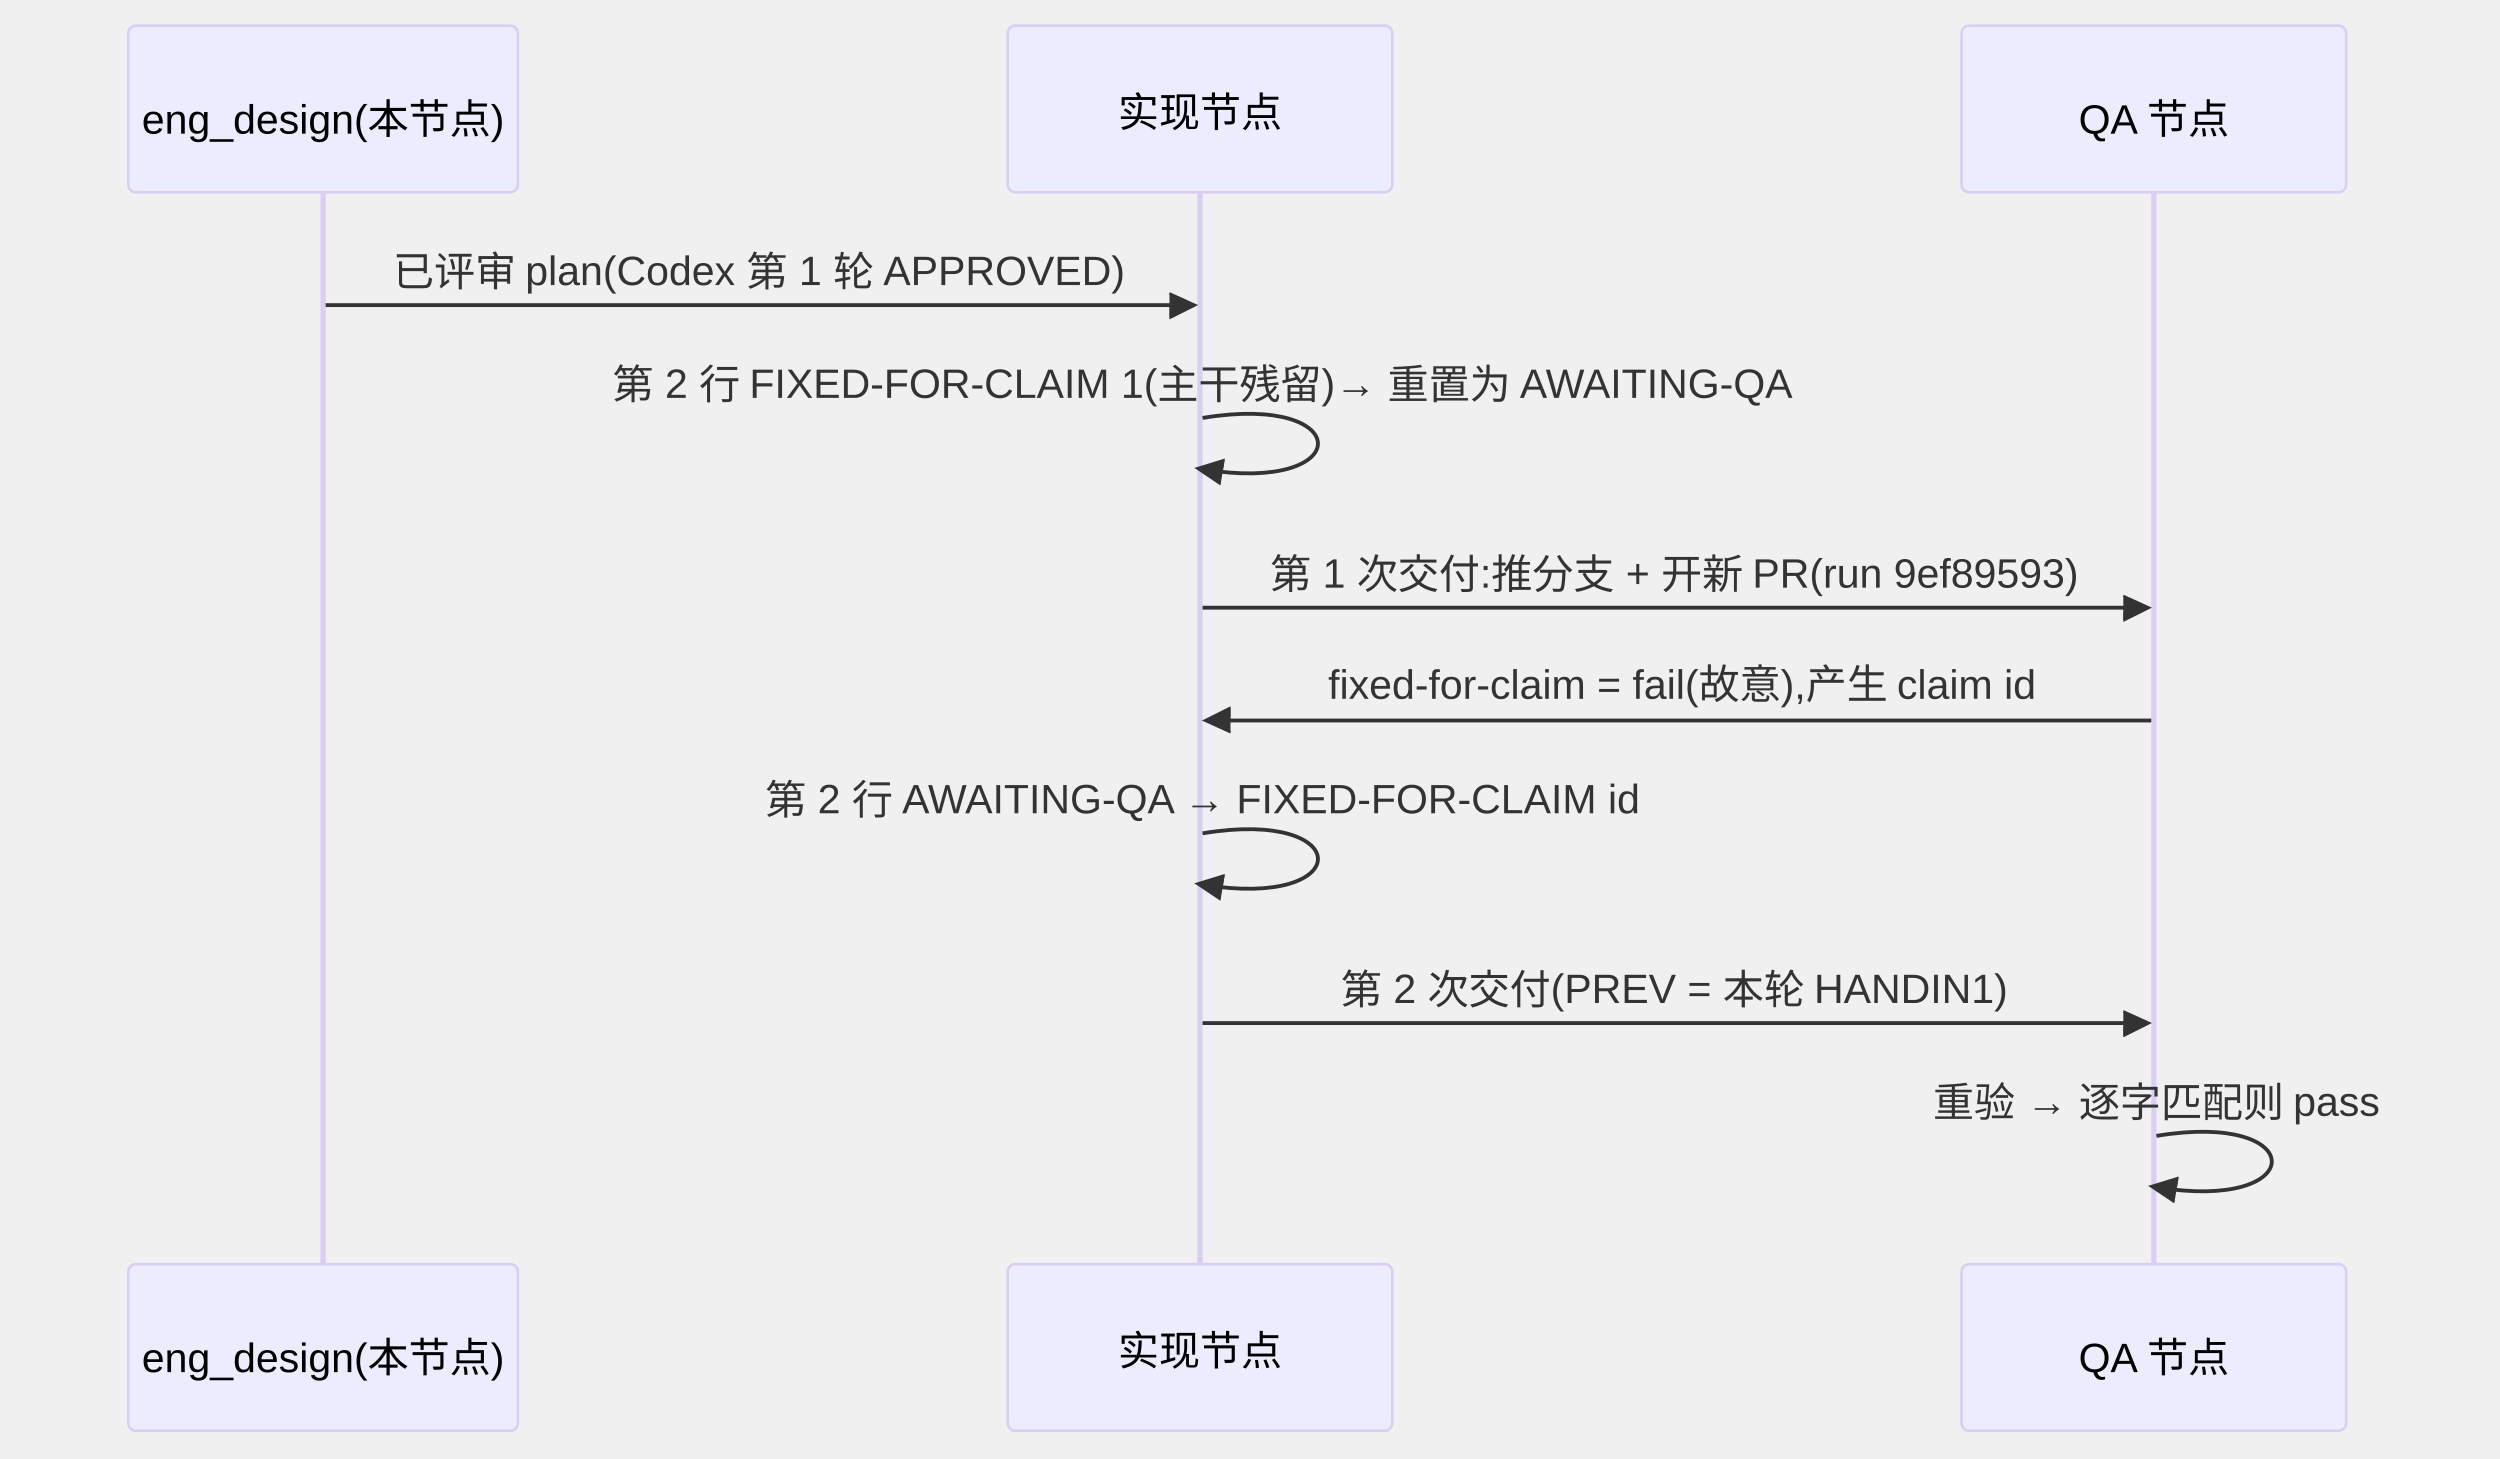
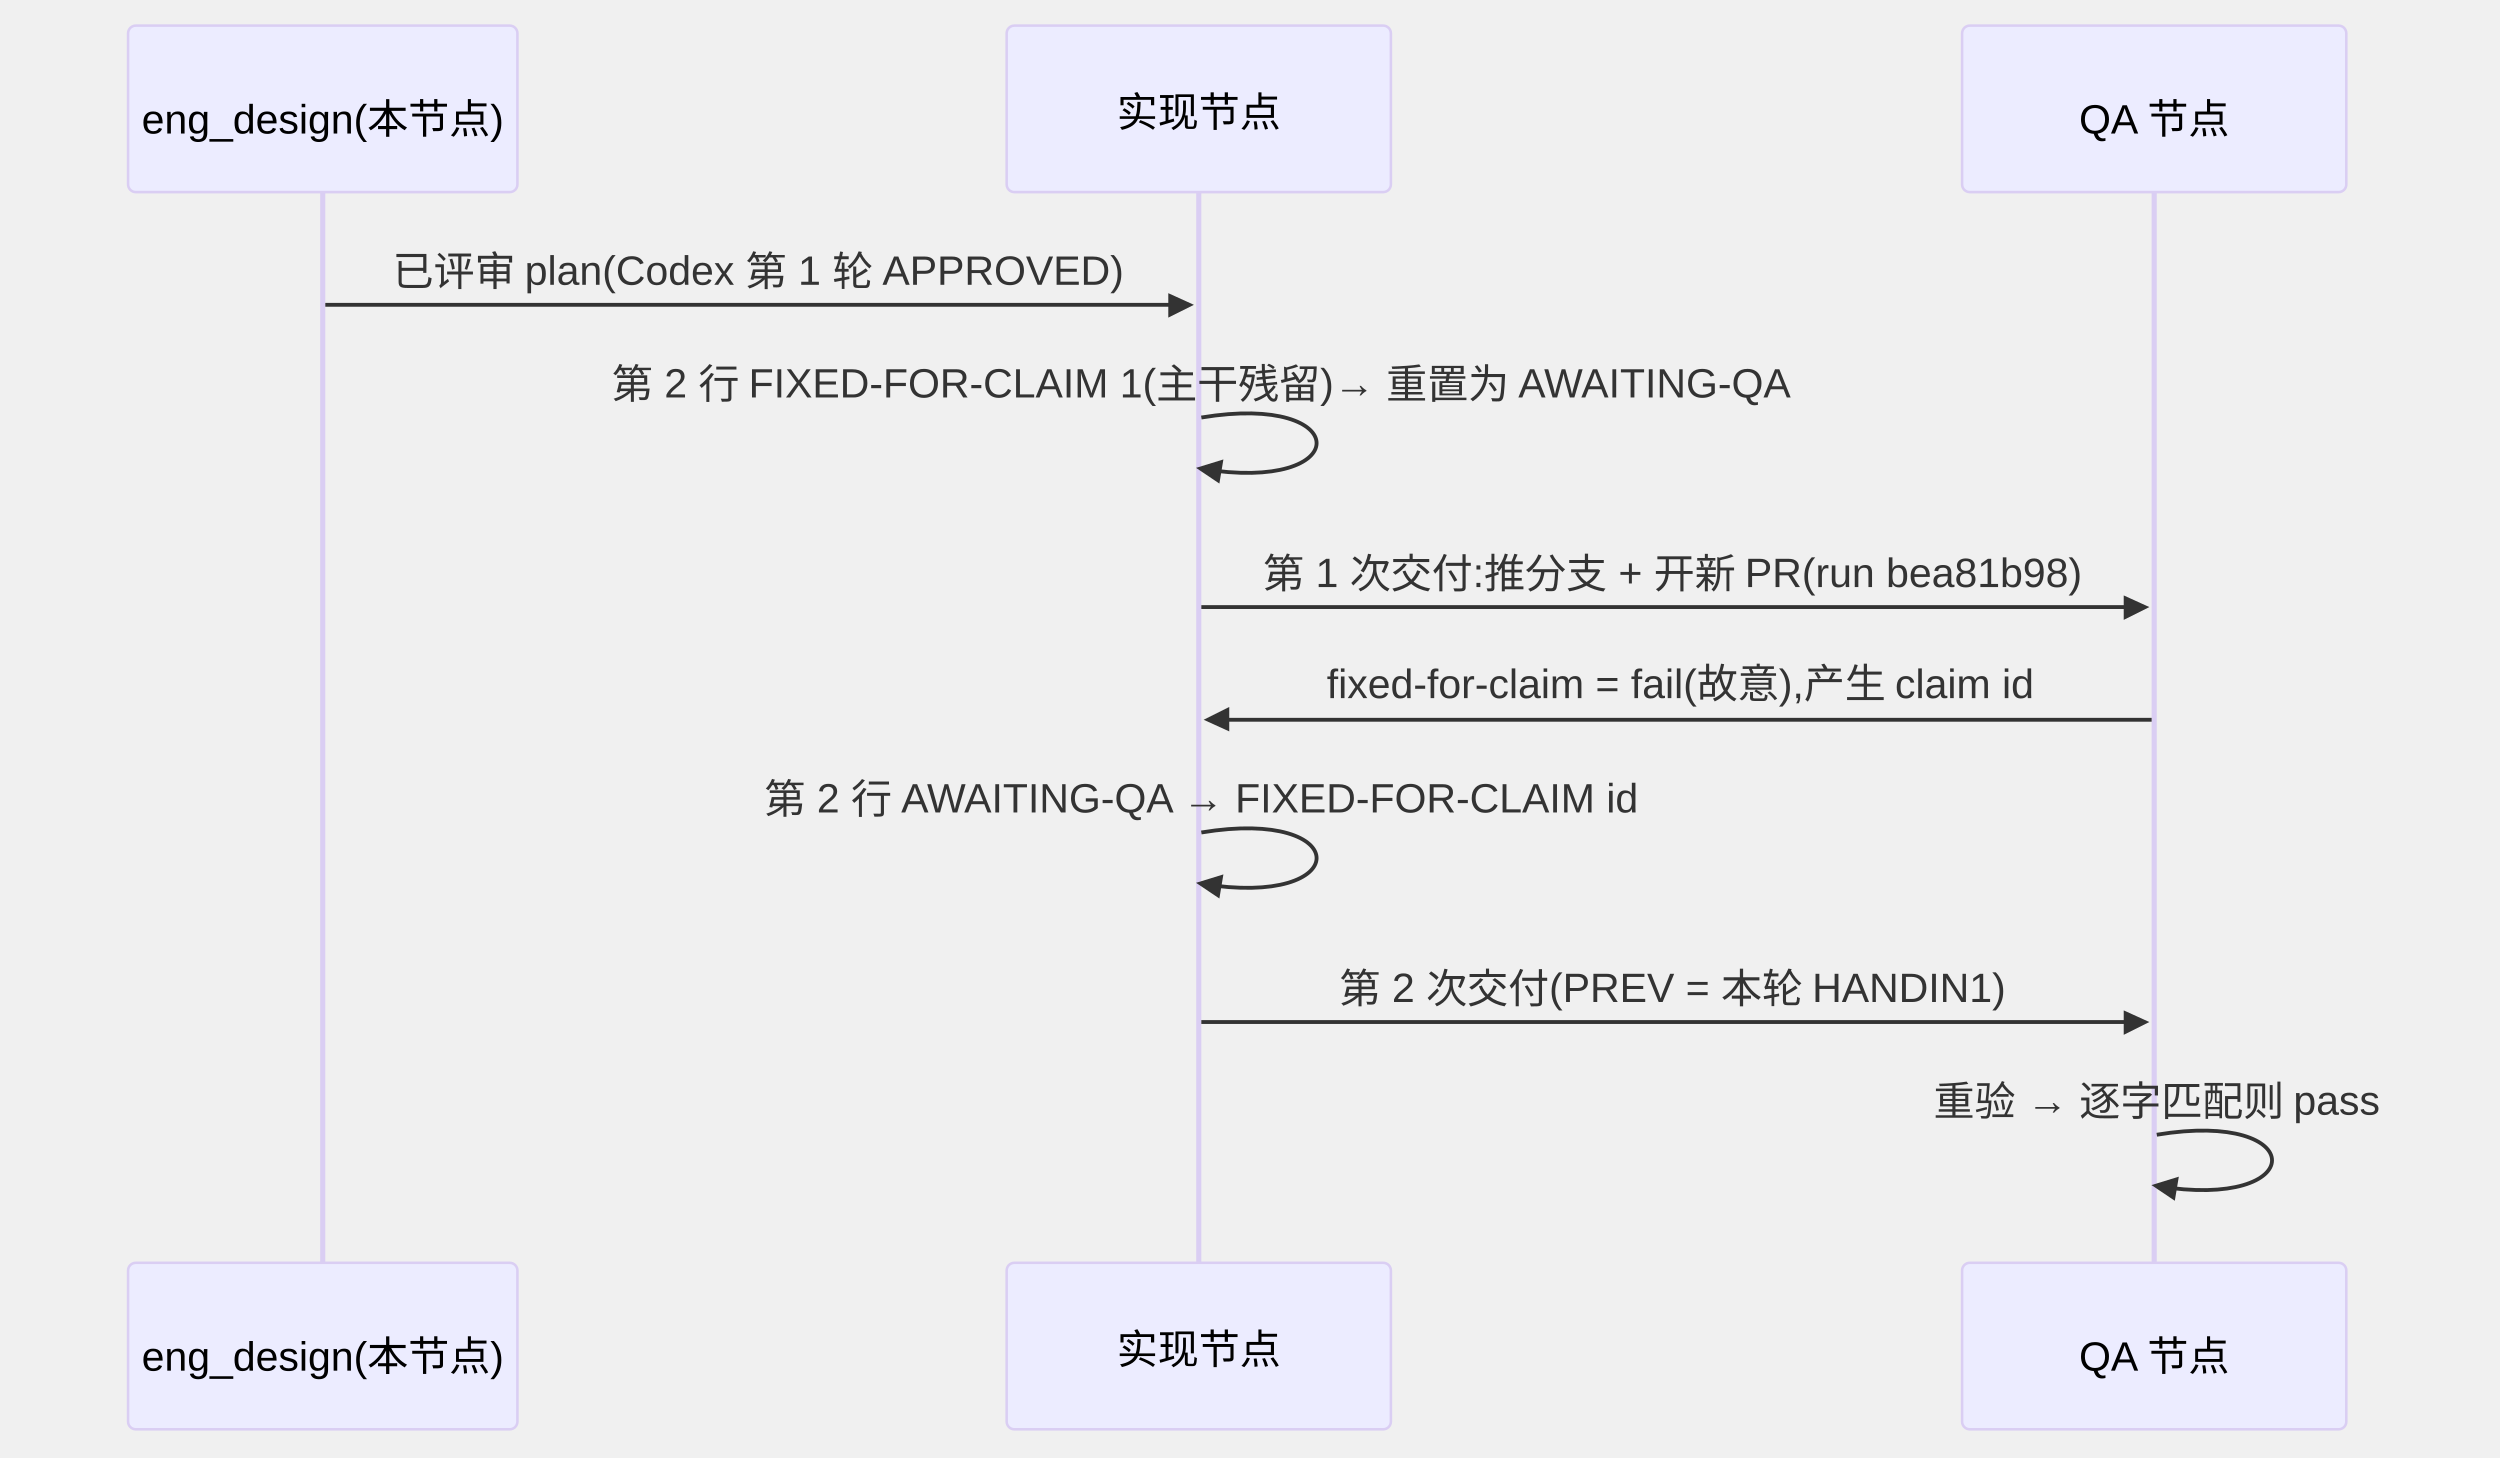
- <svg xmlns="http://www.w3.org/2000/svg" id="FLY-3226-d1" width="100%" style="max-width: 975px; background-color: white;" viewBox="-50 -10 975 569" role="graphics-document document" aria-roledescription="sequence">
+ <svg xmlns="http://www.w3.org/2000/svg" id="FLY-3226-d1" width="100%" style="max-width: 976px; background-color: white;" viewBox="-50 -10 976 569" role="graphics-document document" aria-roledescription="sequence">
  <g>
-     <rect x="715" y="483" fill="#eaeaea" stroke="#666" width="150" height="65" name="Q" rx="3" ry="3" class="actor actor-bottom" />
-     <text x="790" y="515.5" dominant-baseline="central" alignment-baseline="central" class="actor actor-box" style="text-anchor: middle; font-size: 16px; font-weight: 400;">
-       <tspan x="790" dy="0">QA 节点</tspan>
+     <rect x="716" y="483" fill="#eaeaea" stroke="#666" width="150" height="65" name="Q" rx="3" ry="3" class="actor actor-bottom" />
+     <text x="791" y="515.5" dominant-baseline="central" alignment-baseline="central" class="actor actor-box" style="text-anchor: middle; font-size: 16px; font-weight: 400;">
+       <tspan x="791" dy="0">QA 节点</tspan>
    </text>
  </g>
  <g>
    <rect x="343" y="483" fill="#eaeaea" stroke="#666" width="150" height="65" name="I" rx="3" ry="3" class="actor actor-bottom" />
    <text x="418" y="515.5" dominant-baseline="central" alignment-baseline="central" class="actor actor-box" style="text-anchor: middle; font-size: 16px; font-weight: 400;">
      <tspan x="418" dy="0">实现节点</tspan>
    </text>
  </g>
  <g>
    <rect x="0" y="483" fill="#eaeaea" stroke="#666" width="152" height="65" name="S" rx="3" ry="3" class="actor actor-bottom" />
    <text x="76" y="515.5" dominant-baseline="central" alignment-baseline="central" class="actor actor-box" style="text-anchor: middle; font-size: 16px; font-weight: 400;">
      <tspan x="76" dy="0">eng_design(本节点)</tspan>
    </text>
  </g>
  <g>
-     <line id="actor2" x1="790" y1="65" x2="790" y2="483" class="actor-line 200" stroke-width="0.5px" stroke="#999" name="Q" />
-     <g id="root-2">
-       <rect x="715" y="0" fill="#eaeaea" stroke="#666" width="150" height="65" name="Q" rx="3" ry="3" class="actor actor-top" />
-       <text x="790" y="32.5" dominant-baseline="central" alignment-baseline="central" class="actor actor-box" style="text-anchor: middle; font-size: 16px; font-weight: 400;">
-         <tspan x="790" dy="0">QA 节点</tspan>
+     <line id="FLY-3226-d1-actor2" x1="791" y1="65" x2="791" y2="483" class="actor-line 200" stroke-width="0.5px" stroke="#999" name="Q" />
+     <g id="FLY-3226-d1-root-2">
+       <rect x="716" y="0" fill="#eaeaea" stroke="#666" width="150" height="65" name="Q" rx="3" ry="3" class="actor actor-top" />
+       <text x="791" y="32.5" dominant-baseline="central" alignment-baseline="central" class="actor actor-box" style="text-anchor: middle; font-size: 16px; font-weight: 400;">
+         <tspan x="791" dy="0">QA 节点</tspan>
      </text>
    </g>
  </g>
  <g>
-     <line id="actor1" x1="418" y1="65" x2="418" y2="483" class="actor-line 200" stroke-width="0.5px" stroke="#999" name="I" />
-     <g id="root-1">
+     <line id="FLY-3226-d1-actor1" x1="418" y1="65" x2="418" y2="483" class="actor-line 200" stroke-width="0.5px" stroke="#999" name="I" />
+     <g id="FLY-3226-d1-root-1">
      <rect x="343" y="0" fill="#eaeaea" stroke="#666" width="150" height="65" name="I" rx="3" ry="3" class="actor actor-top" />
      <text x="418" y="32.5" dominant-baseline="central" alignment-baseline="central" class="actor actor-box" style="text-anchor: middle; font-size: 16px; font-weight: 400;">
        <tspan x="418" dy="0">实现节点</tspan>
      </text>
    </g>
  </g>
  <g>
-     <line id="actor0" x1="76" y1="65" x2="76" y2="483" class="actor-line 200" stroke-width="0.5px" stroke="#999" name="S" />
-     <g id="root-0">
+     <line id="FLY-3226-d1-actor0" x1="76" y1="65" x2="76" y2="483" class="actor-line 200" stroke-width="0.5px" stroke="#999" name="S" />
+     <g id="FLY-3226-d1-root-0">
      <rect x="0" y="0" fill="#eaeaea" stroke="#666" width="152" height="65" name="S" rx="3" ry="3" class="actor actor-top" />
      <text x="76" y="32.5" dominant-baseline="central" alignment-baseline="central" class="actor actor-box" style="text-anchor: middle; font-size: 16px; font-weight: 400;">
        <tspan x="76" dy="0">eng_design(本节点)</tspan>
      </text>
    </g>
  </g>
  <style>#FLY-3226-d1{font-family:"trebuchet ms",verdana,arial,sans-serif;font-size:16px;fill:#333;}@keyframes edge-animation-frame{from{stroke-dashoffset:0;}}@keyframes dash{to{stroke-dashoffset:0;}}#FLY-3226-d1 .edge-animation-slow{stroke-dasharray:9,5!important;stroke-dashoffset:900;animation:dash 50s linear infinite;stroke-linecap:round;}#FLY-3226-d1 .edge-animation-fast{stroke-dasharray:9,5!important;stroke-dashoffset:900;animation:dash 20s linear infinite;stroke-linecap:round;}#FLY-3226-d1 .error-icon{fill:#552222;}#FLY-3226-d1 .error-text{fill:#552222;stroke:#552222;}#FLY-3226-d1 .edge-thickness-normal{stroke-width:1px;}#FLY-3226-d1 .edge-thickness-thick{stroke-width:3.5px;}#FLY-3226-d1 .edge-pattern-solid{stroke-dasharray:0;}#FLY-3226-d1 .edge-thickness-invisible{stroke-width:0;fill:none;}#FLY-3226-d1 .edge-pattern-dashed{stroke-dasharray:3;}#FLY-3226-d1 .edge-pattern-dotted{stroke-dasharray:2;}#FLY-3226-d1 .marker{fill:#333333;stroke:#333333;}#FLY-3226-d1 .marker.cross{stroke:#333333;}#FLY-3226-d1 svg{font-family:"trebuchet ms",verdana,arial,sans-serif;font-size:16px;}#FLY-3226-d1 p{margin:0;}#FLY-3226-d1 .actor{stroke:hsl(259.626, 59.777%, 87.902%);fill:#ECECFF;}#FLY-3226-d1 text.actor&gt;tspan{fill:black;stroke:none;}#FLY-3226-d1 .actor-line{stroke:hsl(259.626, 59.777%, 87.902%);}#FLY-3226-d1 .innerArc{stroke-width:1.5;stroke-dasharray:none;}#FLY-3226-d1 .messageLine0{stroke-width:1.5;stroke-dasharray:none;stroke:#333;}#FLY-3226-d1 .messageLine1{stroke-width:1.5;stroke-dasharray:2,2;stroke:#333;}#FLY-3226-d1 #arrowhead path{fill:#333;stroke:#333;}#FLY-3226-d1 .sequenceNumber{fill:white;}#FLY-3226-d1 #sequencenumber{fill:#333;}#FLY-3226-d1 #crosshead path{fill:#333;stroke:#333;}#FLY-3226-d1 .messageText{fill:#333;stroke:none;}#FLY-3226-d1 .labelBox{stroke:hsl(259.626, 59.777%, 87.902%);fill:#ECECFF;}#FLY-3226-d1 .labelText,#FLY-3226-d1 .labelText&gt;tspan{fill:black;stroke:none;}#FLY-3226-d1 .loopText,#FLY-3226-d1 .loopText&gt;tspan{fill:black;stroke:none;}#FLY-3226-d1 .loopLine{stroke-width:2px;stroke-dasharray:2,2;stroke:hsl(259.626, 59.777%, 87.902%);fill:hsl(259.626, 59.777%, 87.902%);}#FLY-3226-d1 .note{stroke:#aaaa33;fill:#fff5ad;}#FLY-3226-d1 .noteText,#FLY-3226-d1 .noteText&gt;tspan{fill:black;stroke:none;}#FLY-3226-d1 .activation0{fill:#f4f4f4;stroke:#666;}#FLY-3226-d1 .activation1{fill:#f4f4f4;stroke:#666;}#FLY-3226-d1 .activation2{fill:#f4f4f4;stroke:#666;}#FLY-3226-d1 .actorPopupMenu{position:absolute;}#FLY-3226-d1 .actorPopupMenuPanel{position:absolute;fill:#ECECFF;box-shadow:0px 8px 16px 0px rgba(0,0,0,0.2);filter:drop-shadow(3px 5px 2px rgb(0 0 0 / 0.4));}#FLY-3226-d1 .actor-man line{stroke:hsl(259.626, 59.777%, 87.902%);fill:#ECECFF;}#FLY-3226-d1 .actor-man circle,#FLY-3226-d1 line{stroke:hsl(259.626, 59.777%, 87.902%);fill:#ECECFF;stroke-width:2px;}#FLY-3226-d1 :root{--mermaid-font-family:"trebuchet ms",verdana,arial,sans-serif;}</style>
  <g />
  <defs>
-     <symbol id="computer" width="24" height="24">
+     <symbol id="FLY-3226-d1-computer" width="24" height="24">
      <path transform="scale(.5)" d="M2 2v13h20v-13h-20zm18 11h-16v-9h16v9zm-10.228 6l.466-1h3.524l.467 1h-4.457zm14.228 3h-24l2-6h2.104l-1.33 4h18.45l-1.297-4h2.073l2 6zm-5-10h-14v-7h14v7z" />
    </symbol>
  </defs>
  <defs>
-     <symbol id="database" fill-rule="evenodd" clip-rule="evenodd">
+     <symbol id="FLY-3226-d1-database" fill-rule="evenodd" clip-rule="evenodd">
      <path transform="scale(.5)" d="M12.258.001l.256.004.255.005.253.008.251.01.249.012.247.015.246.016.242.019.241.02.239.023.236.024.233.027.231.028.229.031.225.032.223.034.22.036.217.038.214.04.211.041.208.043.205.045.201.046.198.048.194.05.191.051.187.053.183.054.18.056.175.057.172.059.168.06.163.061.16.063.155.064.15.066.074.033.073.033.071.034.07.034.069.035.068.035.067.035.066.035.064.036.064.036.062.036.06.036.06.037.058.037.058.037.055.038.055.038.053.038.052.038.051.039.05.039.048.039.047.039.045.04.044.04.043.04.041.04.04.041.039.041.037.041.036.041.034.041.033.042.032.042.03.042.029.042.027.042.026.043.024.043.023.043.021.043.02.043.018.044.017.043.015.044.013.044.012.044.011.045.009.044.007.045.006.045.004.045.002.045.001.045v17l-.001.045-.002.045-.004.045-.006.045-.007.045-.009.044-.011.045-.012.044-.013.044-.015.044-.017.043-.018.044-.02.043-.021.043-.023.043-.024.043-.026.043-.027.042-.029.042-.03.042-.032.042-.033.042-.034.041-.036.041-.037.041-.039.041-.04.041-.041.04-.043.04-.044.04-.045.04-.047.039-.048.039-.05.039-.051.039-.052.038-.053.038-.055.038-.055.038-.058.037-.058.037-.06.037-.06.036-.062.036-.064.036-.064.036-.066.035-.067.035-.068.035-.069.035-.07.034-.071.034-.073.033-.074.033-.15.066-.155.064-.16.063-.163.061-.168.06-.172.059-.175.057-.18.056-.183.054-.187.053-.191.051-.194.05-.198.048-.201.046-.205.045-.208.043-.211.041-.214.04-.217.038-.22.036-.223.034-.225.032-.229.031-.231.028-.233.027-.236.024-.239.023-.241.02-.242.019-.246.016-.247.015-.249.012-.251.01-.253.008-.255.005-.256.004-.258.001-.258-.001-.256-.004-.255-.005-.253-.008-.251-.01-.249-.012-.247-.015-.245-.016-.243-.019-.241-.02-.238-.023-.236-.024-.234-.027-.231-.028-.228-.031-.226-.032-.223-.034-.22-.036-.217-.038-.214-.04-.211-.041-.208-.043-.204-.045-.201-.046-.198-.048-.195-.05-.19-.051-.187-.053-.184-.054-.179-.056-.176-.057-.172-.059-.167-.06-.164-.061-.159-.063-.155-.064-.151-.066-.074-.033-.072-.033-.072-.034-.07-.034-.069-.035-.068-.035-.067-.035-.066-.035-.064-.036-.063-.036-.062-.036-.061-.036-.06-.037-.058-.037-.057-.037-.056-.038-.055-.038-.053-.038-.052-.038-.051-.039-.049-.039-.049-.039-.046-.039-.046-.04-.044-.04-.043-.04-.041-.04-.04-.041-.039-.041-.037-.041-.036-.041-.034-.041-.033-.042-.032-.042-.03-.042-.029-.042-.027-.042-.026-.043-.024-.043-.023-.043-.021-.043-.02-.043-.018-.044-.017-.043-.015-.044-.013-.044-.012-.044-.011-.045-.009-.044-.007-.045-.006-.045-.004-.045-.002-.045-.001-.045v-17l.001-.045.002-.045.004-.045.006-.045.007-.045.009-.044.011-.045.012-.044.013-.044.015-.044.017-.043.018-.044.02-.043.021-.043.023-.043.024-.043.026-.043.027-.042.029-.042.03-.042.032-.042.033-.042.034-.041.036-.041.037-.041.039-.041.04-.041.041-.04.043-.04.044-.04.046-.04.046-.039.049-.039.049-.039.051-.039.052-.038.053-.038.055-.038.056-.038.057-.037.058-.037.06-.037.061-.036.062-.036.063-.036.064-.036.066-.035.067-.035.068-.035.069-.035.07-.034.072-.034.072-.033.074-.033.151-.066.155-.064.159-.063.164-.061.167-.06.172-.059.176-.057.179-.056.184-.054.187-.053.19-.051.195-.05.198-.048.201-.046.204-.045.208-.043.211-.041.214-.04.217-.038.22-.036.223-.034.226-.032.228-.031.231-.028.234-.027.236-.024.238-.023.241-.02.243-.019.245-.016.247-.015.249-.012.251-.01.253-.008.255-.005.256-.004.258-.001.258.001zm-9.258 20.499v.01l.001.021.003.021.004.022.005.021.006.022.007.022.009.023.01.022.011.023.012.023.013.023.015.023.016.024.017.023.018.024.019.024.021.024.022.025.023.024.024.025.052.049.056.05.061.051.066.051.07.051.075.051.079.052.084.052.088.052.092.052.097.052.102.051.105.052.11.052.114.051.119.051.123.051.127.05.131.05.135.05.139.048.144.049.147.047.152.047.155.047.16.045.163.045.167.043.171.043.176.041.178.041.183.039.187.039.19.037.194.035.197.035.202.033.204.031.209.03.212.029.216.027.219.025.222.024.226.021.23.02.233.018.236.016.24.015.243.012.246.01.249.008.253.005.256.004.259.001.26-.001.257-.004.254-.005.25-.008.247-.011.244-.012.241-.014.237-.016.233-.018.231-.021.226-.021.224-.024.22-.026.216-.027.212-.028.21-.031.205-.031.202-.034.198-.034.194-.036.191-.037.187-.039.183-.04.179-.04.175-.042.172-.043.168-.044.163-.045.16-.046.155-.046.152-.047.148-.048.143-.049.139-.049.136-.05.131-.05.126-.05.123-.051.118-.052.114-.051.11-.052.106-.052.101-.052.096-.052.092-.052.088-.053.083-.051.079-.052.074-.052.07-.051.065-.051.06-.051.056-.05.051-.05.023-.024.023-.025.021-.024.02-.024.019-.024.018-.024.017-.024.015-.023.014-.024.013-.023.012-.023.01-.023.01-.022.008-.022.006-.022.006-.022.004-.022.004-.021.001-.021.001-.021v-4.127l-.077.055-.08.053-.083.054-.085.053-.087.052-.09.052-.093.051-.095.05-.097.05-.1.049-.102.049-.105.048-.106.047-.109.047-.111.046-.114.045-.115.045-.118.044-.12.043-.122.042-.124.042-.126.041-.128.04-.13.04-.132.038-.134.038-.135.037-.138.037-.139.035-.142.035-.143.034-.144.033-.147.032-.148.031-.15.03-.151.03-.153.029-.154.027-.156.027-.158.026-.159.025-.161.024-.162.023-.163.022-.165.021-.166.02-.167.019-.169.018-.169.017-.171.016-.173.015-.173.014-.175.013-.175.012-.177.011-.178.01-.179.008-.179.008-.181.006-.182.005-.182.004-.184.003-.184.002h-.37l-.184-.002-.184-.003-.182-.004-.182-.005-.181-.006-.179-.008-.179-.008-.178-.01-.176-.011-.176-.012-.175-.013-.173-.014-.172-.015-.171-.016-.17-.017-.169-.018-.167-.019-.166-.02-.165-.021-.163-.022-.162-.023-.161-.024-.159-.025-.157-.026-.156-.027-.155-.027-.153-.029-.151-.03-.15-.03-.148-.031-.146-.032-.145-.033-.143-.034-.141-.035-.14-.035-.137-.037-.136-.037-.134-.038-.132-.038-.13-.04-.128-.04-.126-.041-.124-.042-.122-.042-.12-.044-.117-.043-.116-.045-.113-.045-.112-.046-.109-.047-.106-.047-.105-.048-.102-.049-.1-.049-.097-.05-.095-.05-.093-.052-.09-.051-.087-.052-.085-.053-.083-.054-.08-.054-.077-.054v4.127zm0-5.654v.011l.001.021.003.021.004.021.005.022.006.022.007.022.009.022.01.022.011.023.012.023.013.023.015.024.016.023.017.024.018.024.019.024.021.024.022.024.023.025.024.024.052.05.056.05.061.05.066.051.07.051.075.052.079.051.084.052.088.052.092.052.097.052.102.052.105.052.11.051.114.051.119.052.123.05.127.051.131.05.135.049.139.049.144.048.147.048.152.047.155.046.16.045.163.045.167.044.171.042.176.042.178.04.183.04.187.038.19.037.194.036.197.034.202.033.204.032.209.03.212.028.216.027.219.025.222.024.226.022.23.02.233.018.236.016.24.014.243.012.246.01.249.008.253.006.256.003.259.001.26-.001.257-.003.254-.006.25-.008.247-.01.244-.012.241-.015.237-.016.233-.018.231-.02.226-.022.224-.024.22-.025.216-.027.212-.029.21-.03.205-.032.202-.033.198-.035.194-.036.191-.037.187-.039.183-.039.179-.041.175-.042.172-.043.168-.044.163-.045.16-.045.155-.047.152-.047.148-.048.143-.048.139-.05.136-.049.131-.05.126-.051.123-.051.118-.051.114-.052.11-.052.106-.052.101-.052.096-.052.092-.052.088-.052.083-.052.079-.052.074-.051.07-.052.065-.051.06-.05.056-.051.051-.049.023-.025.023-.024.021-.025.02-.024.019-.024.018-.024.017-.024.015-.023.014-.023.013-.024.012-.022.01-.023.01-.023.008-.022.006-.022.006-.022.004-.021.004-.022.001-.021.001-.021v-4.139l-.077.054-.08.054-.083.054-.085.052-.087.053-.09.051-.093.051-.095.051-.097.05-.1.049-.102.049-.105.048-.106.047-.109.047-.111.046-.114.045-.115.044-.118.044-.12.044-.122.042-.124.042-.126.041-.128.04-.13.039-.132.039-.134.038-.135.037-.138.036-.139.036-.142.035-.143.033-.144.033-.147.033-.148.031-.15.03-.151.03-.153.028-.154.028-.156.027-.158.026-.159.025-.161.024-.162.023-.163.022-.165.021-.166.02-.167.019-.169.018-.169.017-.171.016-.173.015-.173.014-.175.013-.175.012-.177.011-.178.009-.179.009-.179.007-.181.007-.182.005-.182.004-.184.003-.184.002h-.37l-.184-.002-.184-.003-.182-.004-.182-.005-.181-.007-.179-.007-.179-.009-.178-.009-.176-.011-.176-.012-.175-.013-.173-.014-.172-.015-.171-.016-.17-.017-.169-.018-.167-.019-.166-.02-.165-.021-.163-.022-.162-.023-.161-.024-.159-.025-.157-.026-.156-.027-.155-.028-.153-.028-.151-.03-.15-.03-.148-.031-.146-.033-.145-.033-.143-.033-.141-.035-.14-.036-.137-.036-.136-.037-.134-.038-.132-.039-.13-.039-.128-.04-.126-.041-.124-.042-.122-.043-.12-.043-.117-.044-.116-.044-.113-.046-.112-.046-.109-.046-.106-.047-.105-.048-.102-.049-.1-.049-.097-.05-.095-.051-.093-.051-.09-.051-.087-.053-.085-.052-.083-.054-.08-.054-.077-.054v4.139zm0-5.666v.011l.001.02.003.022.004.021.005.022.006.021.007.022.009.023.01.022.011.023.012.023.013.023.015.023.016.024.017.024.018.023.019.024.021.025.022.024.023.024.024.025.052.05.056.05.061.05.066.051.07.051.075.052.079.051.084.052.088.052.092.052.097.052.102.052.105.051.11.052.114.051.119.051.123.051.127.05.131.05.135.05.139.049.144.048.147.048.152.047.155.046.16.045.163.045.167.043.171.043.176.042.178.04.183.04.187.038.19.037.194.036.197.034.202.033.204.032.209.03.212.028.216.027.219.025.222.024.226.021.23.02.233.018.236.017.24.014.243.012.246.01.249.008.253.006.256.003.259.001.26-.001.257-.003.254-.006.25-.008.247-.01.244-.013.241-.014.237-.016.233-.018.231-.02.226-.022.224-.024.22-.025.216-.027.212-.029.21-.03.205-.032.202-.033.198-.035.194-.036.191-.037.187-.039.183-.039.179-.041.175-.042.172-.043.168-.044.163-.045.16-.045.155-.047.152-.047.148-.048.143-.049.139-.049.136-.049.131-.051.126-.05.123-.051.118-.052.114-.051.11-.052.106-.052.101-.052.096-.052.092-.052.088-.052.083-.052.079-.052.074-.052.07-.051.065-.051.06-.051.056-.05.051-.049.023-.025.023-.025.021-.024.02-.024.019-.024.018-.024.017-.024.015-.023.014-.024.013-.023.012-.023.01-.022.01-.023.008-.022.006-.022.006-.022.004-.022.004-.021.001-.021.001-.021v-4.153l-.077.054-.08.054-.083.053-.085.053-.087.053-.09.051-.093.051-.095.051-.097.05-.1.049-.102.048-.105.048-.106.048-.109.046-.111.046-.114.046-.115.044-.118.044-.12.043-.122.043-.124.042-.126.041-.128.04-.13.039-.132.039-.134.038-.135.037-.138.036-.139.036-.142.034-.143.034-.144.033-.147.032-.148.032-.15.03-.151.03-.153.028-.154.028-.156.027-.158.026-.159.024-.161.024-.162.023-.163.023-.165.021-.166.02-.167.019-.169.018-.169.017-.171.016-.173.015-.173.014-.175.013-.175.012-.177.01-.178.01-.179.009-.179.007-.181.006-.182.006-.182.004-.184.003-.184.001-.185.001-.185-.001-.184-.001-.184-.003-.182-.004-.182-.006-.181-.006-.179-.007-.179-.009-.178-.01-.176-.01-.176-.012-.175-.013-.173-.014-.172-.015-.171-.016-.17-.017-.169-.018-.167-.019-.166-.02-.165-.021-.163-.023-.162-.023-.161-.024-.159-.024-.157-.026-.156-.027-.155-.028-.153-.028-.151-.03-.15-.03-.148-.032-.146-.032-.145-.033-.143-.034-.141-.034-.14-.036-.137-.036-.136-.037-.134-.038-.132-.039-.13-.039-.128-.041-.126-.041-.124-.041-.122-.043-.12-.043-.117-.044-.116-.044-.113-.046-.112-.046-.109-.046-.106-.048-.105-.048-.102-.048-.1-.05-.097-.049-.095-.051-.093-.051-.09-.052-.087-.052-.085-.053-.083-.053-.08-.054-.077-.054v4.153zm8.74-8.179l-.257.004-.254.005-.25.008-.247.011-.244.012-.241.014-.237.016-.233.018-.231.021-.226.022-.224.023-.22.026-.216.027-.212.028-.21.031-.205.032-.202.033-.198.034-.194.036-.191.038-.187.038-.183.04-.179.041-.175.042-.172.043-.168.043-.163.045-.16.046-.155.046-.152.048-.148.048-.143.048-.139.049-.136.05-.131.05-.126.051-.123.051-.118.051-.114.052-.11.052-.106.052-.101.052-.096.052-.092.052-.088.052-.083.052-.079.052-.074.051-.07.052-.065.051-.06.05-.056.05-.051.05-.023.025-.023.024-.021.024-.02.025-.019.024-.018.024-.017.023-.015.024-.014.023-.013.023-.012.023-.01.023-.01.022-.008.022-.006.023-.006.021-.004.022-.004.021-.001.021-.001.021.001.021.001.021.004.021.004.022.006.021.006.023.008.022.01.022.01.023.012.023.013.023.014.023.015.024.017.023.018.024.019.024.02.025.021.024.023.024.023.025.051.05.056.05.06.05.065.051.07.052.074.051.079.052.083.052.088.052.092.052.096.052.101.052.106.052.11.052.114.052.118.051.123.051.126.051.131.05.136.05.139.049.143.048.148.048.152.048.155.046.16.046.163.045.168.043.172.043.175.042.179.041.183.04.187.038.191.038.194.036.198.034.202.033.205.032.21.031.212.028.216.027.22.026.224.023.226.022.231.021.233.018.237.016.241.014.244.012.247.011.25.008.254.005.257.004.26.001.26-.001.257-.004.254-.005.25-.008.247-.011.244-.012.241-.014.237-.016.233-.018.231-.021.226-.022.224-.023.22-.026.216-.027.212-.028.21-.031.205-.032.202-.033.198-.034.194-.036.191-.038.187-.038.183-.04.179-.041.175-.042.172-.043.168-.043.163-.045.16-.046.155-.046.152-.048.148-.048.143-.048.139-.049.136-.05.131-.05.126-.051.123-.051.118-.051.114-.052.11-.052.106-.052.101-.052.096-.052.092-.052.088-.052.083-.052.079-.052.074-.051.07-.052.065-.051.06-.05.056-.05.051-.05.023-.025.023-.024.021-.024.02-.025.019-.024.018-.024.017-.023.015-.024.014-.023.013-.023.012-.023.01-.023.01-.022.008-.022.006-.023.006-.021.004-.022.004-.021.001-.021.001-.021-.001-.021-.001-.021-.004-.021-.004-.022-.006-.021-.006-.023-.008-.022-.01-.022-.01-.023-.012-.023-.013-.023-.014-.023-.015-.024-.017-.023-.018-.024-.019-.024-.02-.025-.021-.024-.023-.024-.023-.025-.051-.05-.056-.05-.06-.05-.065-.051-.07-.052-.074-.051-.079-.052-.083-.052-.088-.052-.092-.052-.096-.052-.101-.052-.106-.052-.11-.052-.114-.052-.118-.051-.123-.051-.126-.051-.131-.05-.136-.05-.139-.049-.143-.048-.148-.048-.152-.048-.155-.046-.16-.046-.163-.045-.168-.043-.172-.043-.175-.042-.179-.041-.183-.04-.187-.038-.191-.038-.194-.036-.198-.034-.202-.033-.205-.032-.21-.031-.212-.028-.216-.027-.22-.026-.224-.023-.226-.022-.231-.021-.233-.018-.237-.016-.241-.014-.244-.012-.247-.011-.25-.008-.254-.005-.257-.004-.26-.001-.26.001z" />
    </symbol>
  </defs>
  <defs>
-     <symbol id="clock" width="24" height="24">
+     <symbol id="FLY-3226-d1-clock" width="24" height="24">
      <path transform="scale(.5)" d="M12 2c5.514 0 10 4.486 10 10s-4.486 10-10 10-10-4.486-10-10 4.486-10 10-10zm0-2c-6.627 0-12 5.373-12 12s5.373 12 12 12 12-5.373 12-12-5.373-12-12-12zm5.848 12.459c.202.038.202.333.001.372-1.907.361-6.045 1.111-6.547 1.111-.719 0-1.301-.582-1.301-1.301 0-.512.77-5.447 1.125-7.445.034-.192.312-.181.343.014l.985 6.238 5.394 1.011z" />
    </symbol>
  </defs>
  <defs>
-     <marker id="arrowhead" refX="7.9" refY="5" markerUnits="userSpaceOnUse" markerWidth="12" markerHeight="12" orient="auto-start-reverse">
+     <marker id="FLY-3226-d1-arrowhead" refX="7.9" refY="5" markerUnits="userSpaceOnUse" markerWidth="12" markerHeight="12" orient="auto-start-reverse">
      <path d="M -1 0 L 10 5 L 0 10 z" />
    </marker>
  </defs>
  <defs>
-     <marker id="crosshead" markerWidth="15" markerHeight="8" orient="auto" refX="4" refY="4.5">
+     <marker id="FLY-3226-d1-crosshead" markerWidth="15" markerHeight="8" orient="auto" refX="4" refY="4.5">
      <path fill="none" stroke="#000000" stroke-width="1pt" d="M 1,2 L 6,7 M 6,2 L 1,7" style="stroke-dasharray: 0, 0;" />
    </marker>
  </defs>
  <defs>
-     <marker id="filled-head" refX="15.5" refY="7" markerWidth="20" markerHeight="28" orient="auto">
+     <marker id="FLY-3226-d1-filled-head" refX="15.5" refY="7" markerWidth="20" markerHeight="28" orient="auto">
      <path d="M 18,7 L9,13 L14,7 L9,1 Z" />
    </marker>
  </defs>
  <defs>
-     <marker id="sequencenumber" refX="15" refY="15" markerWidth="60" markerHeight="40" orient="auto">
+     <marker id="FLY-3226-d1-sequencenumber" refX="15" refY="15" markerWidth="60" markerHeight="40" orient="auto">
      <circle cx="15" cy="15" r="6" />
    </marker>
  </defs>
  <text x="246" y="80" text-anchor="middle" dominant-baseline="middle" alignment-baseline="middle" class="messageText" dy="1em" style="font-size: 16px; font-weight: 400;">已评审 plan(Codex 第 1 轮 APPROVED)</text>
-   <line x1="77" y1="109" x2="414" y2="109" class="messageLine0" stroke-width="2" stroke="none" marker-end="url(#arrowhead)" style="fill: none;" />
+   <line x1="77" y1="109" x2="414" y2="109" class="messageLine0" stroke-width="2" stroke="none" marker-end="url(#FLY-3226-d1-arrowhead)" style="fill: none;" />
  <text x="419" y="124" text-anchor="middle" dominant-baseline="middle" alignment-baseline="middle" class="messageText" dy="1em" style="font-size: 16px; font-weight: 400;">第 2 行 FIXED-FOR-CLAIM 1(主干残留)→ 重置为 AWAITING-QA</text>
-   <path d="M 419,153 C 479,143 479,183 419,173" class="messageLine0" stroke-width="2" stroke="none" marker-end="url(#arrowhead)" style="fill: none;" />
-   <text x="603" y="198" text-anchor="middle" dominant-baseline="middle" alignment-baseline="middle" class="messageText" dy="1em" style="font-size: 16px; font-weight: 400;">第 1 次交付:推分支 + 开新 PR(run 9ef89593)</text>
-   <line x1="419" y1="227" x2="786" y2="227" class="messageLine0" stroke-width="2" stroke="none" marker-end="url(#arrowhead)" style="fill: none;" />
+   <path d="M 419,153 C 479,143 479,183 419,173" class="messageLine0" stroke-width="2" stroke="none" marker-end="url(#FLY-3226-d1-arrowhead)" style="fill: none;" />
+   <text x="603" y="198" text-anchor="middle" dominant-baseline="middle" alignment-baseline="middle" class="messageText" dy="1em" style="font-size: 16px; font-weight: 400;">第 1 次交付:推分支 + 开新 PR(run bea81b98)</text>
+   <line x1="419" y1="227" x2="787" y2="227" class="messageLine0" stroke-width="2" stroke="none" marker-end="url(#FLY-3226-d1-arrowhead)" style="fill: none;" />
  <text x="606" y="242" text-anchor="middle" dominant-baseline="middle" alignment-baseline="middle" class="messageText" dy="1em" style="font-size: 16px; font-weight: 400;">fixed-for-claim = fail(故意),产生 claim id</text>
-   <line x1="789" y1="271" x2="422" y2="271" class="messageLine0" stroke-width="2" stroke="none" marker-end="url(#arrowhead)" style="fill: none;" />
+   <line x1="790" y1="271" x2="422" y2="271" class="messageLine0" stroke-width="2" stroke="none" marker-end="url(#FLY-3226-d1-arrowhead)" style="fill: none;" />
  <text x="419" y="286" text-anchor="middle" dominant-baseline="middle" alignment-baseline="middle" class="messageText" dy="1em" style="font-size: 16px; font-weight: 400;">第 2 行 AWAITING-QA → FIXED-FOR-CLAIM id</text>
-   <path d="M 419,315 C 479,305 479,345 419,335" class="messageLine0" stroke-width="2" stroke="none" marker-end="url(#arrowhead)" style="fill: none;" />
+   <path d="M 419,315 C 479,305 479,345 419,335" class="messageLine0" stroke-width="2" stroke="none" marker-end="url(#FLY-3226-d1-arrowhead)" style="fill: none;" />
  <text x="603" y="360" text-anchor="middle" dominant-baseline="middle" alignment-baseline="middle" class="messageText" dy="1em" style="font-size: 16px; font-weight: 400;">第 2 次交付(PREV = 本轮 HANDIN1)</text>
-   <line x1="419" y1="389" x2="786" y2="389" class="messageLine0" stroke-width="2" stroke="none" marker-end="url(#arrowhead)" style="fill: none;" />
-   <text x="791" y="404" text-anchor="middle" dominant-baseline="middle" alignment-baseline="middle" class="messageText" dy="1em" style="font-size: 16px; font-weight: 400;">重验 → 逐字匹配则 pass</text>
-   <path d="M 791,433 C 851,423 851,463 791,453" class="messageLine0" stroke-width="2" stroke="none" marker-end="url(#arrowhead)" style="fill: none;" />
+   <line x1="419" y1="389" x2="787" y2="389" class="messageLine0" stroke-width="2" stroke="none" marker-end="url(#FLY-3226-d1-arrowhead)" style="fill: none;" />
+   <text x="792" y="404" text-anchor="middle" dominant-baseline="middle" alignment-baseline="middle" class="messageText" dy="1em" style="font-size: 16px; font-weight: 400;">重验 → 逐字匹配则 pass</text>
+   <path d="M 792,433 C 852,423 852,463 792,453" class="messageLine0" stroke-width="2" stroke="none" marker-end="url(#FLY-3226-d1-arrowhead)" style="fill: none;" />
</svg>
